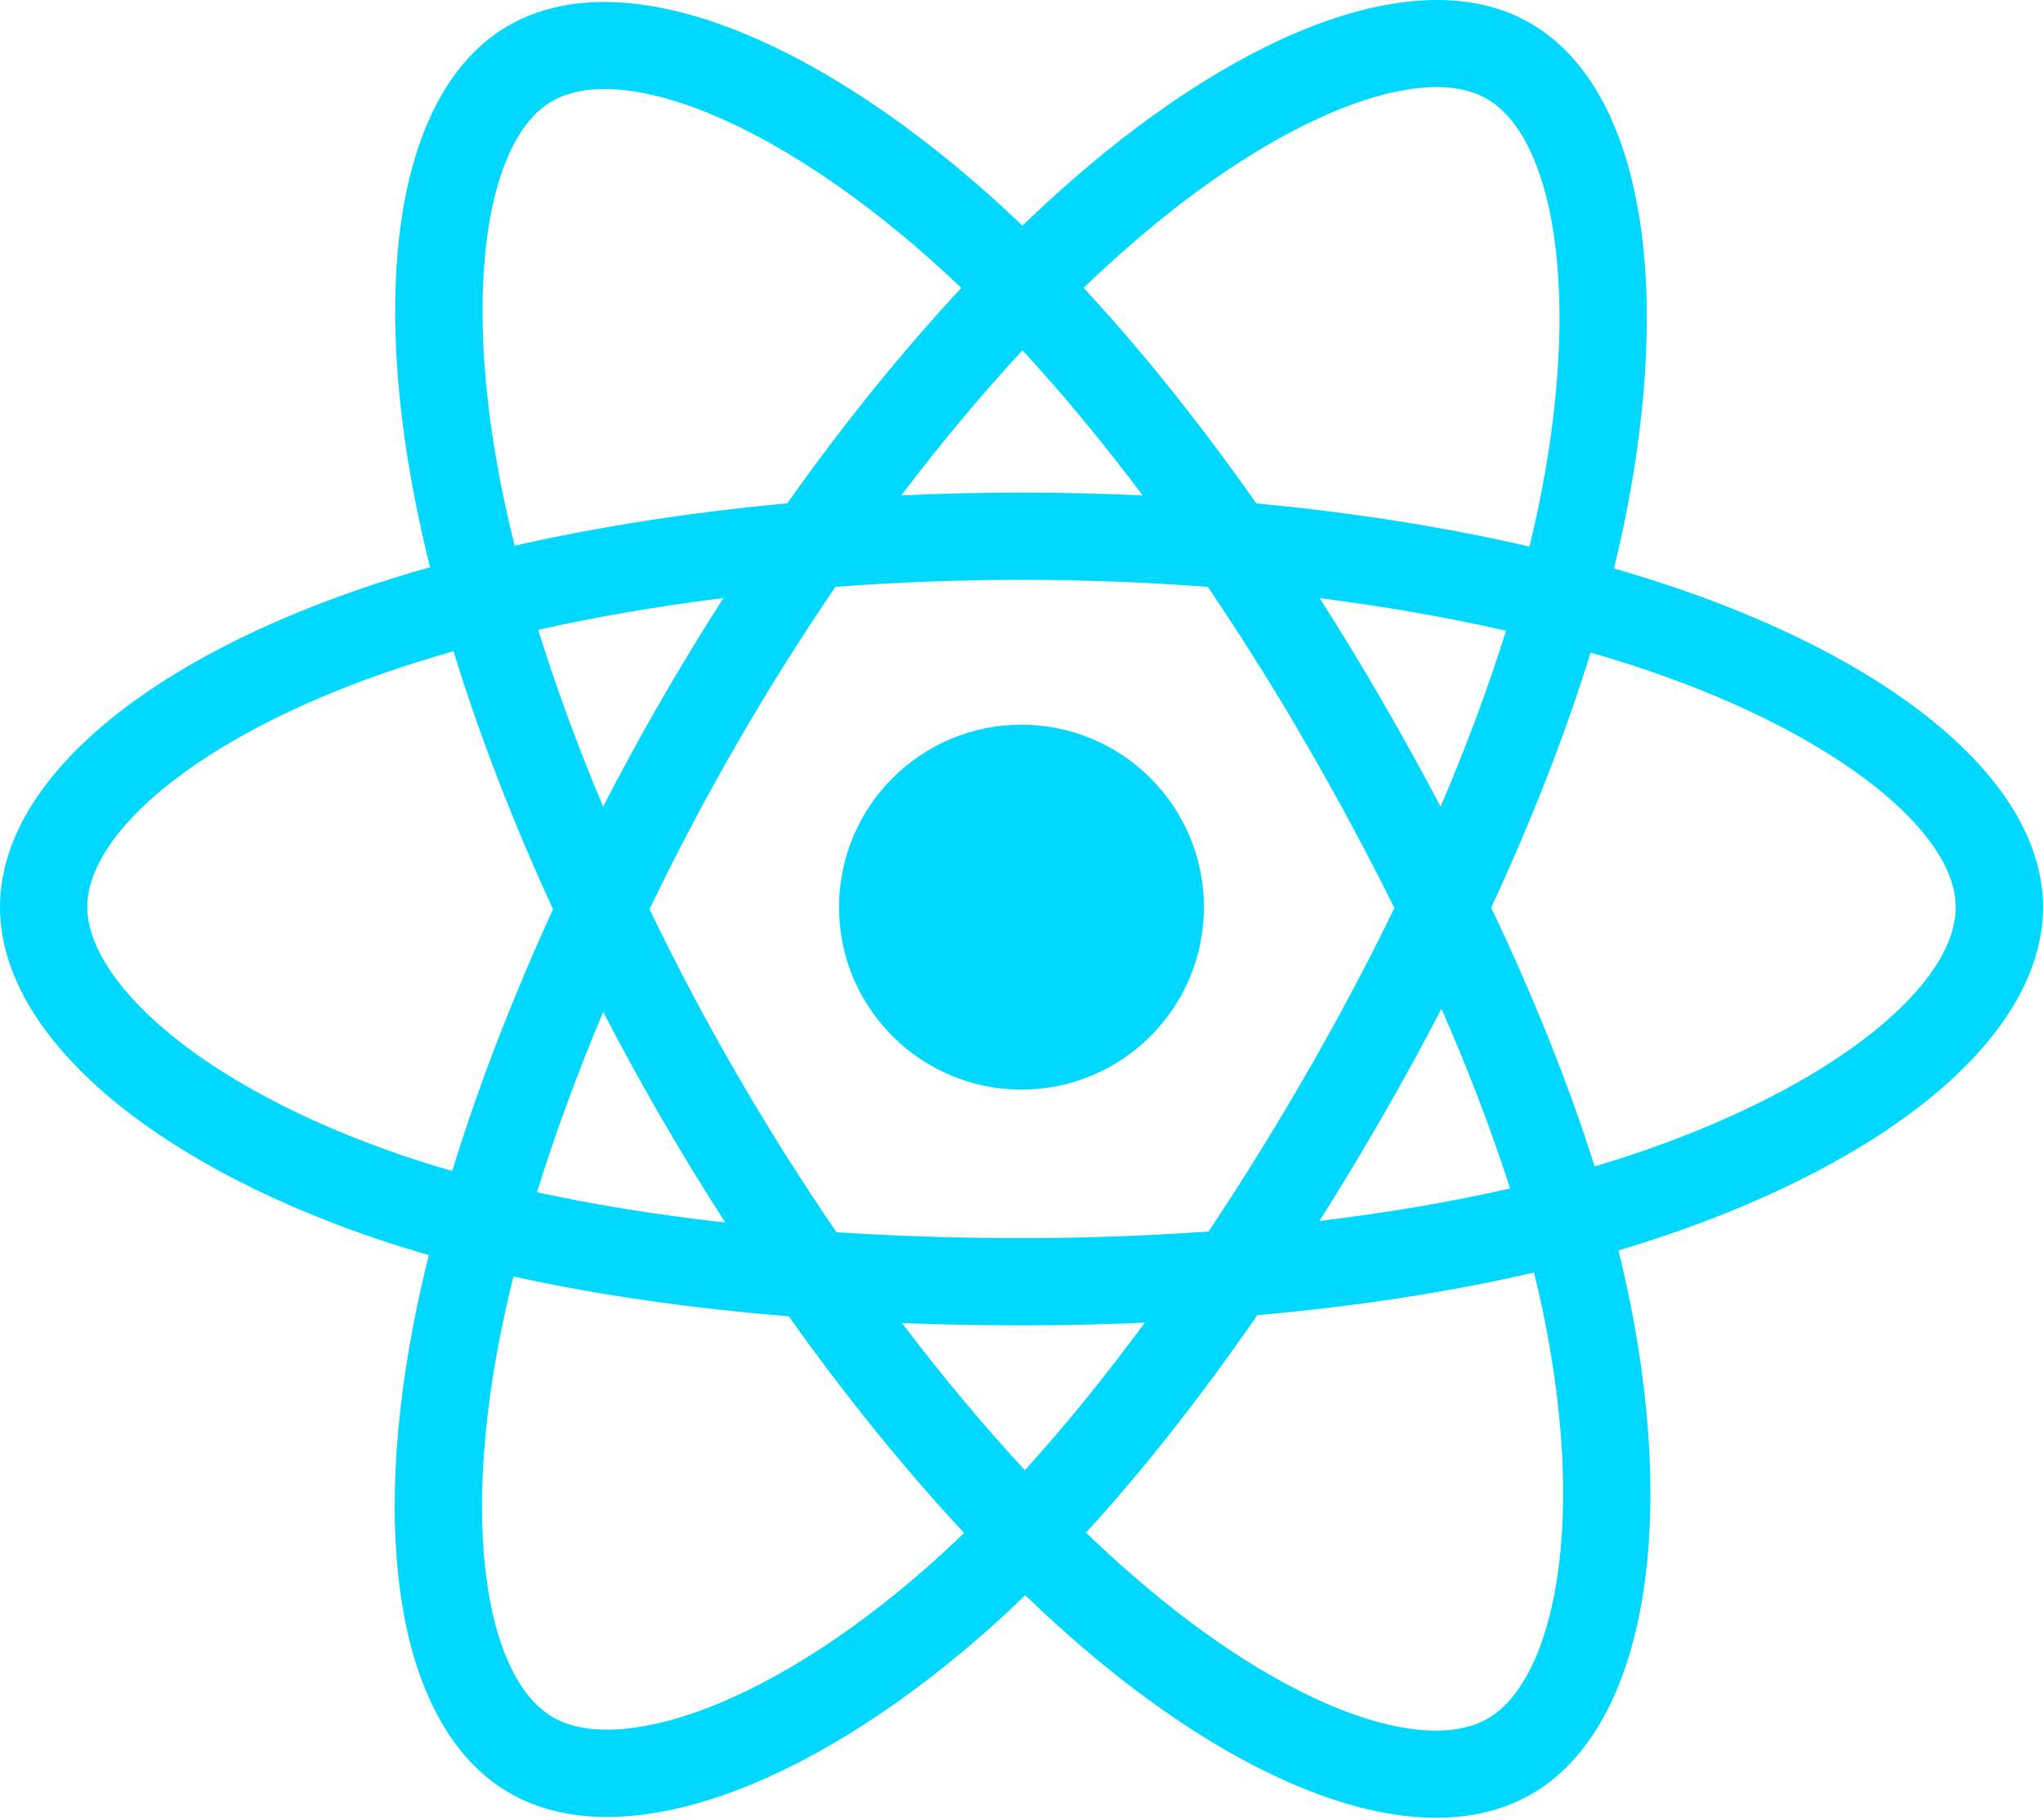
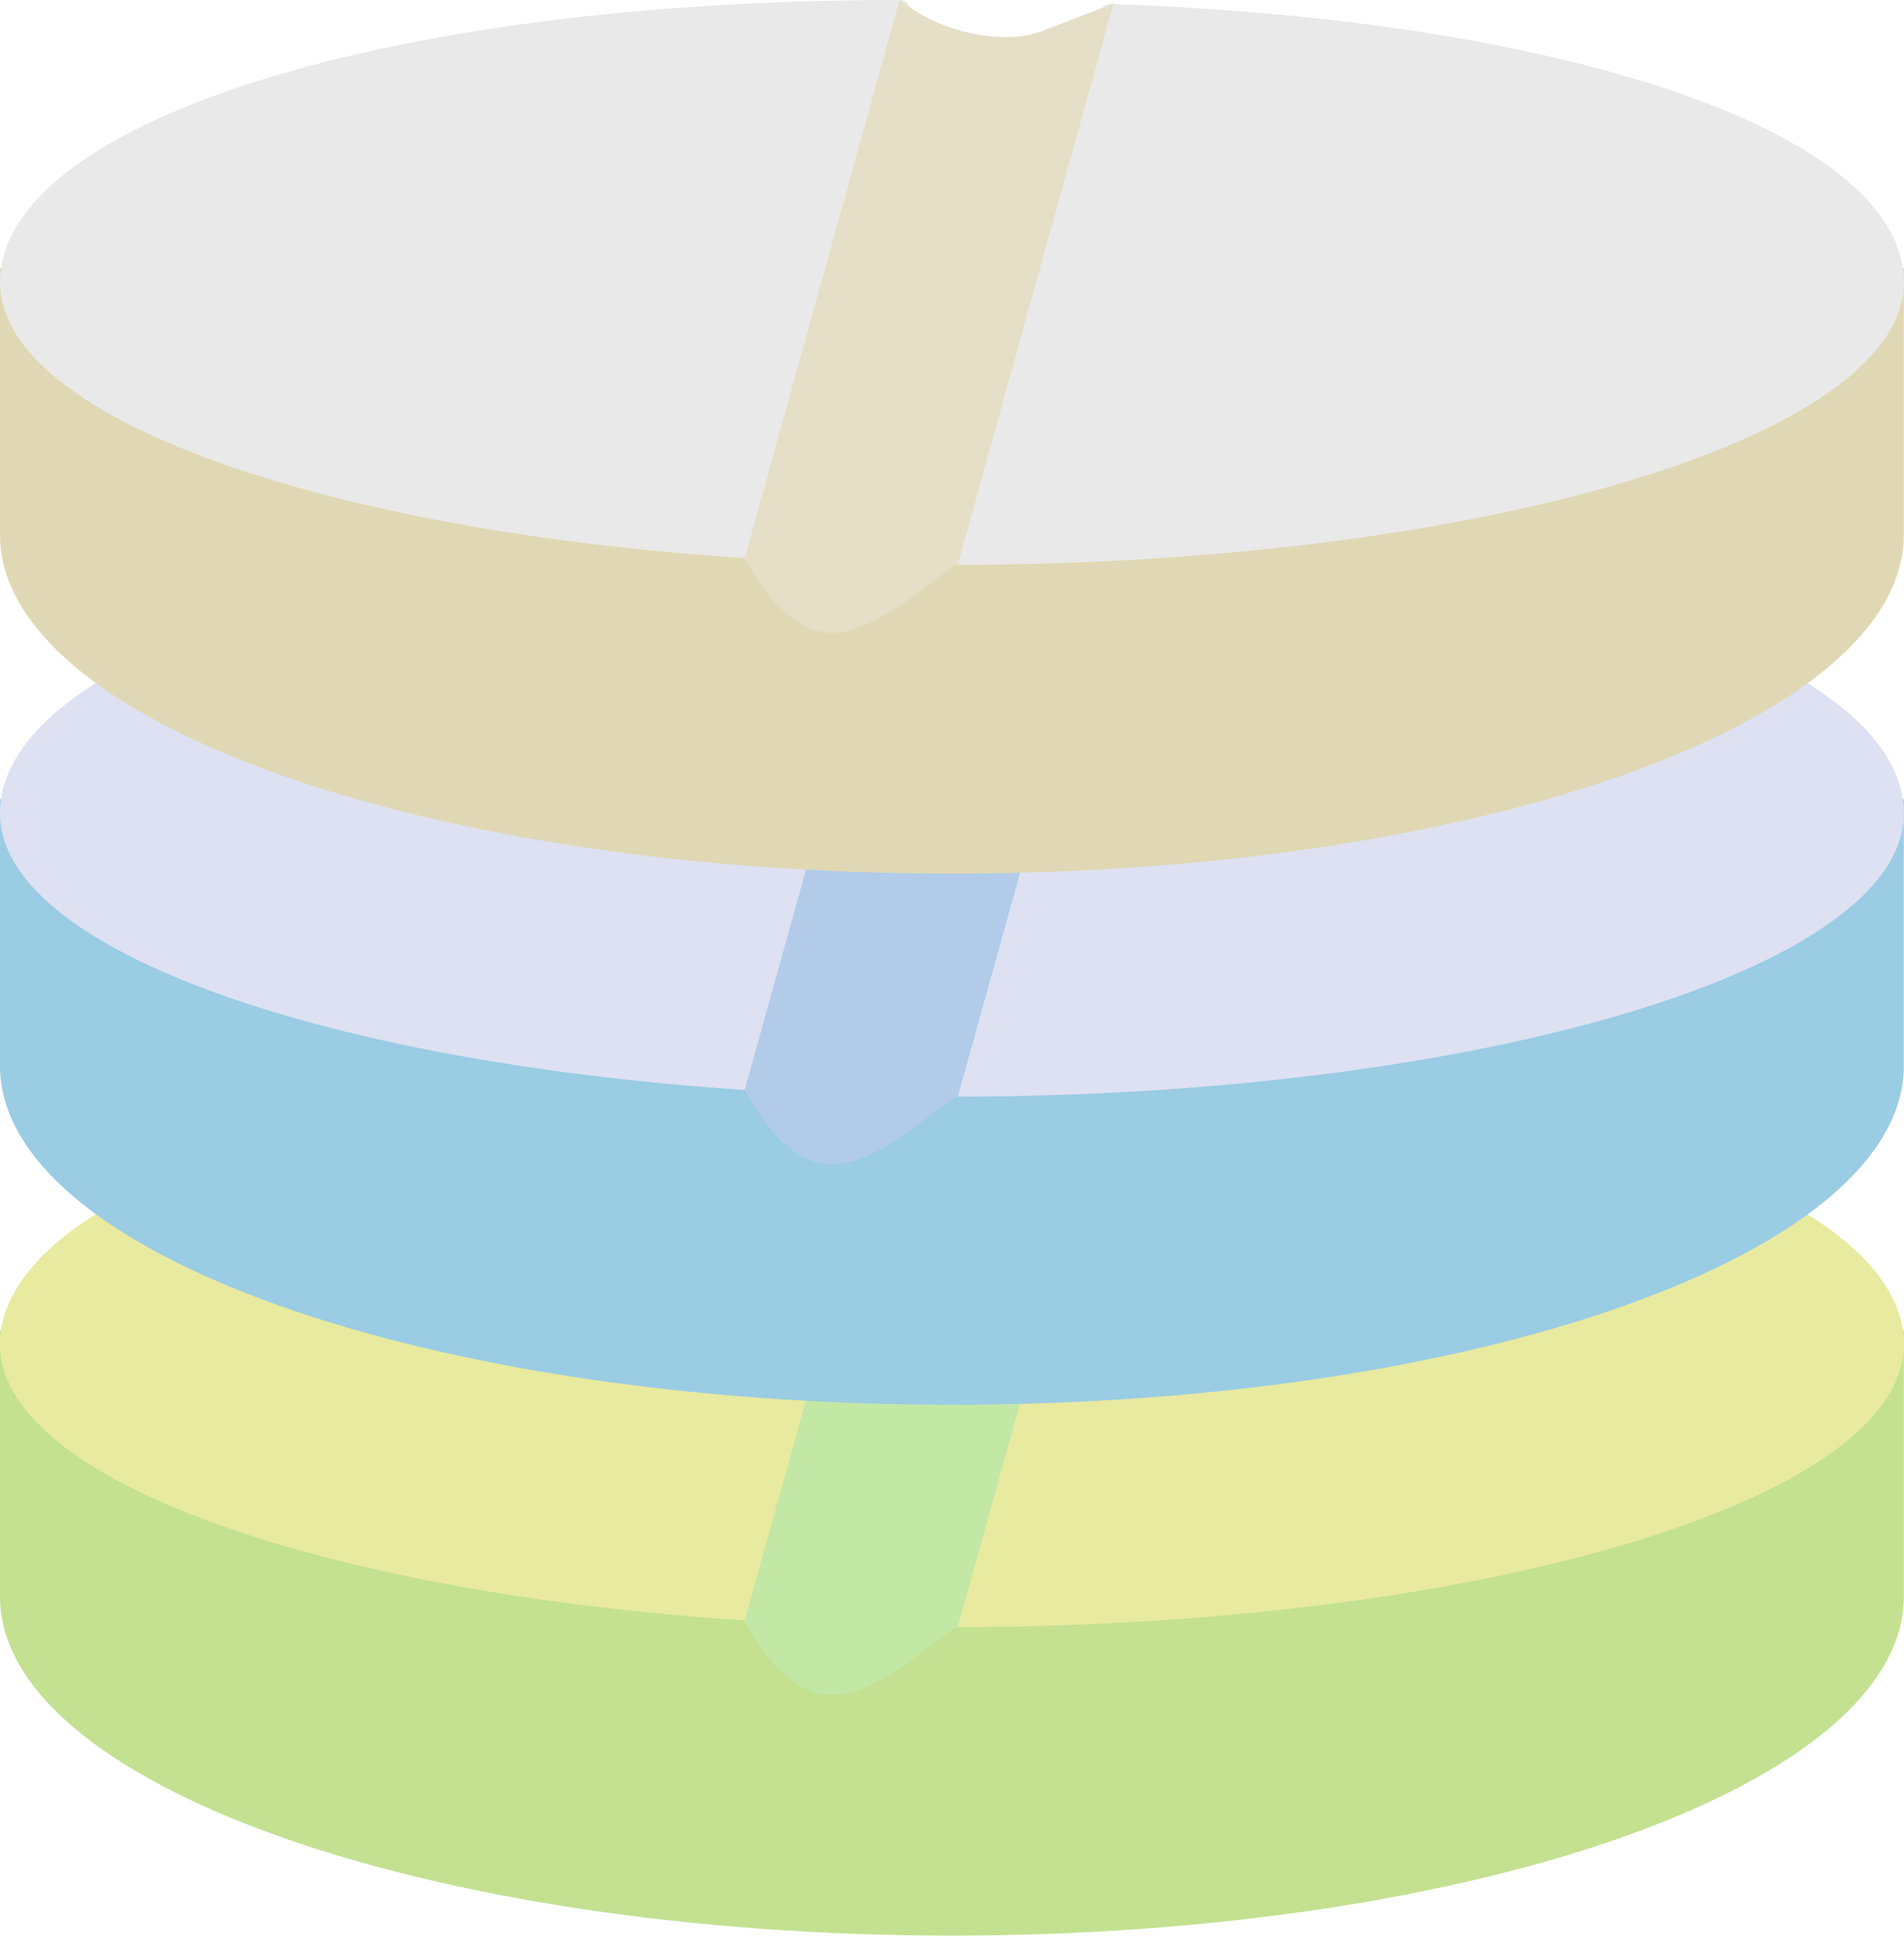
- <svg xmlns="http://www.w3.org/2000/svg" aria-hidden="true" role="img" class="iconify iconify--logos" width="35.93" height="32" preserveAspectRatio="xMidYMid meet" viewBox="0 0 256 228">
-   <path fill="#00D8FF" d="M210.483 73.824a171.49 171.49 0 0 0-8.24-2.597c.465-1.9.893-3.777 1.273-5.621c6.238-30.281 2.16-54.676-11.769-62.708c-13.355-7.7-35.196.329-57.254 19.526a171.23 171.23 0 0 0-6.375 5.848a155.866 155.866 0 0 0-4.241-3.917C100.759 3.829 77.587-4.822 63.673 3.233C50.33 10.957 46.379 33.89 51.995 62.588a170.974 170.974 0 0 0 1.892 8.48c-3.28.932-6.445 1.924-9.474 2.98C17.309 83.498 0 98.307 0 113.668c0 15.865 18.582 31.778 46.812 41.427a145.52 145.52 0 0 0 6.921 2.165a167.467 167.467 0 0 0-2.01 9.138c-5.354 28.2-1.173 50.591 12.134 58.266c13.744 7.926 36.812-.22 59.273-19.855a145.567 145.567 0 0 0 5.342-4.923a168.064 168.064 0 0 0 6.92 6.314c21.758 18.722 43.246 26.282 56.54 18.586c13.731-7.949 18.194-32.003 12.4-61.268a145.016 145.016 0 0 0-1.535-6.842c1.62-.48 3.21-.974 4.76-1.488c29.348-9.723 48.443-25.443 48.443-41.52c0-15.417-17.868-30.326-45.517-39.844Zm-6.365 70.984c-1.4.463-2.836.91-4.3 1.345c-3.24-10.257-7.612-21.163-12.963-32.432c5.106-11 9.31-21.767 12.459-31.957c2.619.758 5.16 1.557 7.61 2.4c23.69 8.156 38.14 20.213 38.14 29.504c0 9.896-15.606 22.743-40.946 31.14Zm-10.514 20.834c2.562 12.94 2.927 24.64 1.23 33.787c-1.524 8.219-4.59 13.698-8.382 15.893c-8.067 4.67-25.32-1.4-43.927-17.412a156.726 156.726 0 0 1-6.437-5.87c7.214-7.889 14.423-17.06 21.459-27.246c12.376-1.098 24.068-2.894 34.671-5.345a134.17 134.17 0 0 1 1.386 6.193ZM87.276 214.515c-7.882 2.783-14.16 2.863-17.955.675c-8.075-4.657-11.432-22.636-6.853-46.752a156.923 156.923 0 0 1 1.869-8.499c10.486 2.32 22.093 3.988 34.498 4.994c7.084 9.967 14.501 19.128 21.976 27.15a134.668 134.668 0 0 1-4.877 4.492c-9.933 8.682-19.886 14.842-28.658 17.94ZM50.35 144.747c-12.483-4.267-22.792-9.812-29.858-15.863c-6.35-5.437-9.555-10.836-9.555-15.216c0-9.322 13.897-21.212 37.076-29.293c2.813-.98 5.757-1.905 8.812-2.773c3.204 10.42 7.406 21.315 12.477 32.332c-5.137 11.18-9.399 22.249-12.634 32.792a134.718 134.718 0 0 1-6.318-1.979Zm12.378-84.26c-4.811-24.587-1.616-43.134 6.425-47.789c8.564-4.958 27.502 2.111 47.463 19.835a144.318 144.318 0 0 1 3.841 3.545c-7.438 7.987-14.787 17.08-21.808 26.988c-12.04 1.116-23.565 2.908-34.161 5.309a160.342 160.342 0 0 1-1.76-7.887Zm110.427 27.268a347.8 347.8 0 0 0-7.785-12.803c8.168 1.033 15.994 2.404 23.343 4.08c-2.206 7.072-4.956 14.465-8.193 22.045a381.151 381.151 0 0 0-7.365-13.322Zm-45.032-43.861c5.044 5.465 10.096 11.566 15.065 18.186a322.04 322.04 0 0 0-30.257-.006c4.974-6.559 10.069-12.652 15.192-18.18ZM82.802 87.83a323.167 323.167 0 0 0-7.227 13.238c-3.184-7.553-5.909-14.98-8.134-22.152c7.304-1.634 15.093-2.97 23.209-3.984a321.524 321.524 0 0 0-7.848 12.897Zm8.081 65.352c-8.385-.936-16.291-2.203-23.593-3.793c2.26-7.3 5.045-14.885 8.298-22.6a321.187 321.187 0 0 0 7.257 13.246c2.594 4.48 5.28 8.868 8.038 13.147Zm37.542 31.03c-5.184-5.592-10.354-11.779-15.403-18.433c4.902.192 9.899.29 14.978.29c5.218 0 10.376-.117 15.453-.343c-4.985 6.774-10.018 12.97-15.028 18.486Zm52.198-57.817c3.422 7.8 6.306 15.345 8.596 22.52c-7.422 1.694-15.436 3.058-23.88 4.071a382.417 382.417 0 0 0 7.859-13.026a347.403 347.403 0 0 0 7.425-13.565Zm-16.898 8.101a358.557 358.557 0 0 1-12.281 19.815a329.4 329.4 0 0 1-23.444.823c-7.967 0-15.716-.248-23.178-.732a310.202 310.202 0 0 1-12.513-19.846h.001a307.41 307.41 0 0 1-10.923-20.627a310.278 310.278 0 0 1 10.89-20.637l-.001.001a307.318 307.318 0 0 1 12.413-19.761c7.613-.576 15.42-.876 23.31-.876H128c7.926 0 15.743.303 23.354.883a329.357 329.357 0 0 1 12.335 19.695a358.489 358.489 0 0 1 11.036 20.54a329.472 329.472 0 0 1-11 20.722Zm22.56-122.124c8.572 4.944 11.906 24.881 6.52 51.026c-.344 1.668-.73 3.367-1.15 5.09c-10.622-2.452-22.155-4.275-34.23-5.408c-7.034-10.017-14.323-19.124-21.64-27.008a160.789 160.789 0 0 1 5.888-5.4c18.9-16.447 36.564-22.941 44.612-18.3ZM128 90.808c12.625 0 22.86 10.235 22.86 22.86s-10.235 22.86-22.86 22.86s-22.86-10.235-22.86-22.86s10.235-22.86 22.86-22.86Z" />
+ <svg xmlns="http://www.w3.org/2000/svg" viewBox="0 0 137.16 139.46">
+   <defs>
+     <style>.cls-1{fill:#c3e191;}.cls-2{fill:#e8eaa0;}.cls-3{fill:#c3e7a5;}.cls-4{fill:#9acce4;}.cls-5{fill:#dde1f1;}.cls-6{fill:#b1cbe9;}.cls-7{fill:#e0d8b4;}.cls-8{fill:#e9e9e9;}.cls-9{fill:#e5dfc7;}</style>
+   </defs>
+   <g id="Layer_2" data-name="Layer 2">
+     <g id="Layer_1-2" data-name="Layer 1">
+       <path class="cls-1" d="M110.89,95.82c-11.66-3.26-26.34-5.21-42.31-5.21s-30.66,2-42.31,5.21H0V115c0,13.49,30.7,24.43,68.58,24.43s68.58-10.94,68.58-24.43V95.82Z" />
+       <path class="cls-2" d="M137.16,96.85c0,11.25-30.71,20.36-68.58,20.36S0,108.1,0,96.85,26.94,76.52,64.81,76.52c1.34,0,0,2.35,6.93,2.65,7.49.32,7-2.41,8.4-2.36C114.11,78,137.16,86.44,137.16,96.85Z" />
+       <path class="cls-3" d="M69,117.21c-.75,0-5.54,5-9.19,4.9s-6.16-5.38-6.16-5.38l11.2-40.21a12.6,12.6,0,0,0,7.49,2.67c2.32,0,2.19-.27,7.92-2.41Z" />
+       <path class="cls-4" d="M110.89,57.56c-11.66-3.26-26.34-5.21-42.31-5.21S37.92,54.3,26.27,57.56H0V76.77c0,13.49,30.7,24.42,68.58,24.42s68.58-10.93,68.58-24.42V57.56Z" />
+       <path class="cls-5" d="M137.16,58.59C137.16,69.84,106.45,79,68.58,79S0,69.84,0,58.59,26.94,38.26,64.81,38.26c1.34,0,0,2.35,6.93,2.65,7.49.32,7-2.41,8.4-2.36C114.11,39.76,137.16,48.18,137.16,58.59Z" />
+       <path class="cls-6" d="M69,79c-.75,0-5.54,5-9.19,4.89s-6.16-5.37-6.16-5.37l11.2-40.21a12.6,12.6,0,0,0,7.49,2.67c2.32,0,2.19-.27,7.92-2.41Z" />
+       <path class="cls-7" d="M110.89,19.3C99.23,16,84.55,14.09,68.58,14.09S37.92,16,26.27,19.3H0V38.51C0,52,30.7,62.93,68.58,62.93S137.16,52,137.16,38.51V19.3Z" />
+       <path class="cls-8" d="M137.16,20.33c0,11.24-30.71,20.36-68.58,20.36S0,31.57,0,20.33,26.94,0,64.81,0c1.34,0,0,2.35,6.93,2.65,7.49.32,7-2.41,8.4-2.36C114.11,1.5,137.16,9.91,137.16,20.33Z" />
+       <path class="cls-9" d="M69,40.69c-.75,0-5.54,5-9.19,4.89s-6.16-5.38-6.16-5.38L64.81,0A12.6,12.6,0,0,0,72.3,2.67c2.32,0,2.19-.27,7.92-2.41Z" />
+     </g>
+   </g>
</svg>
